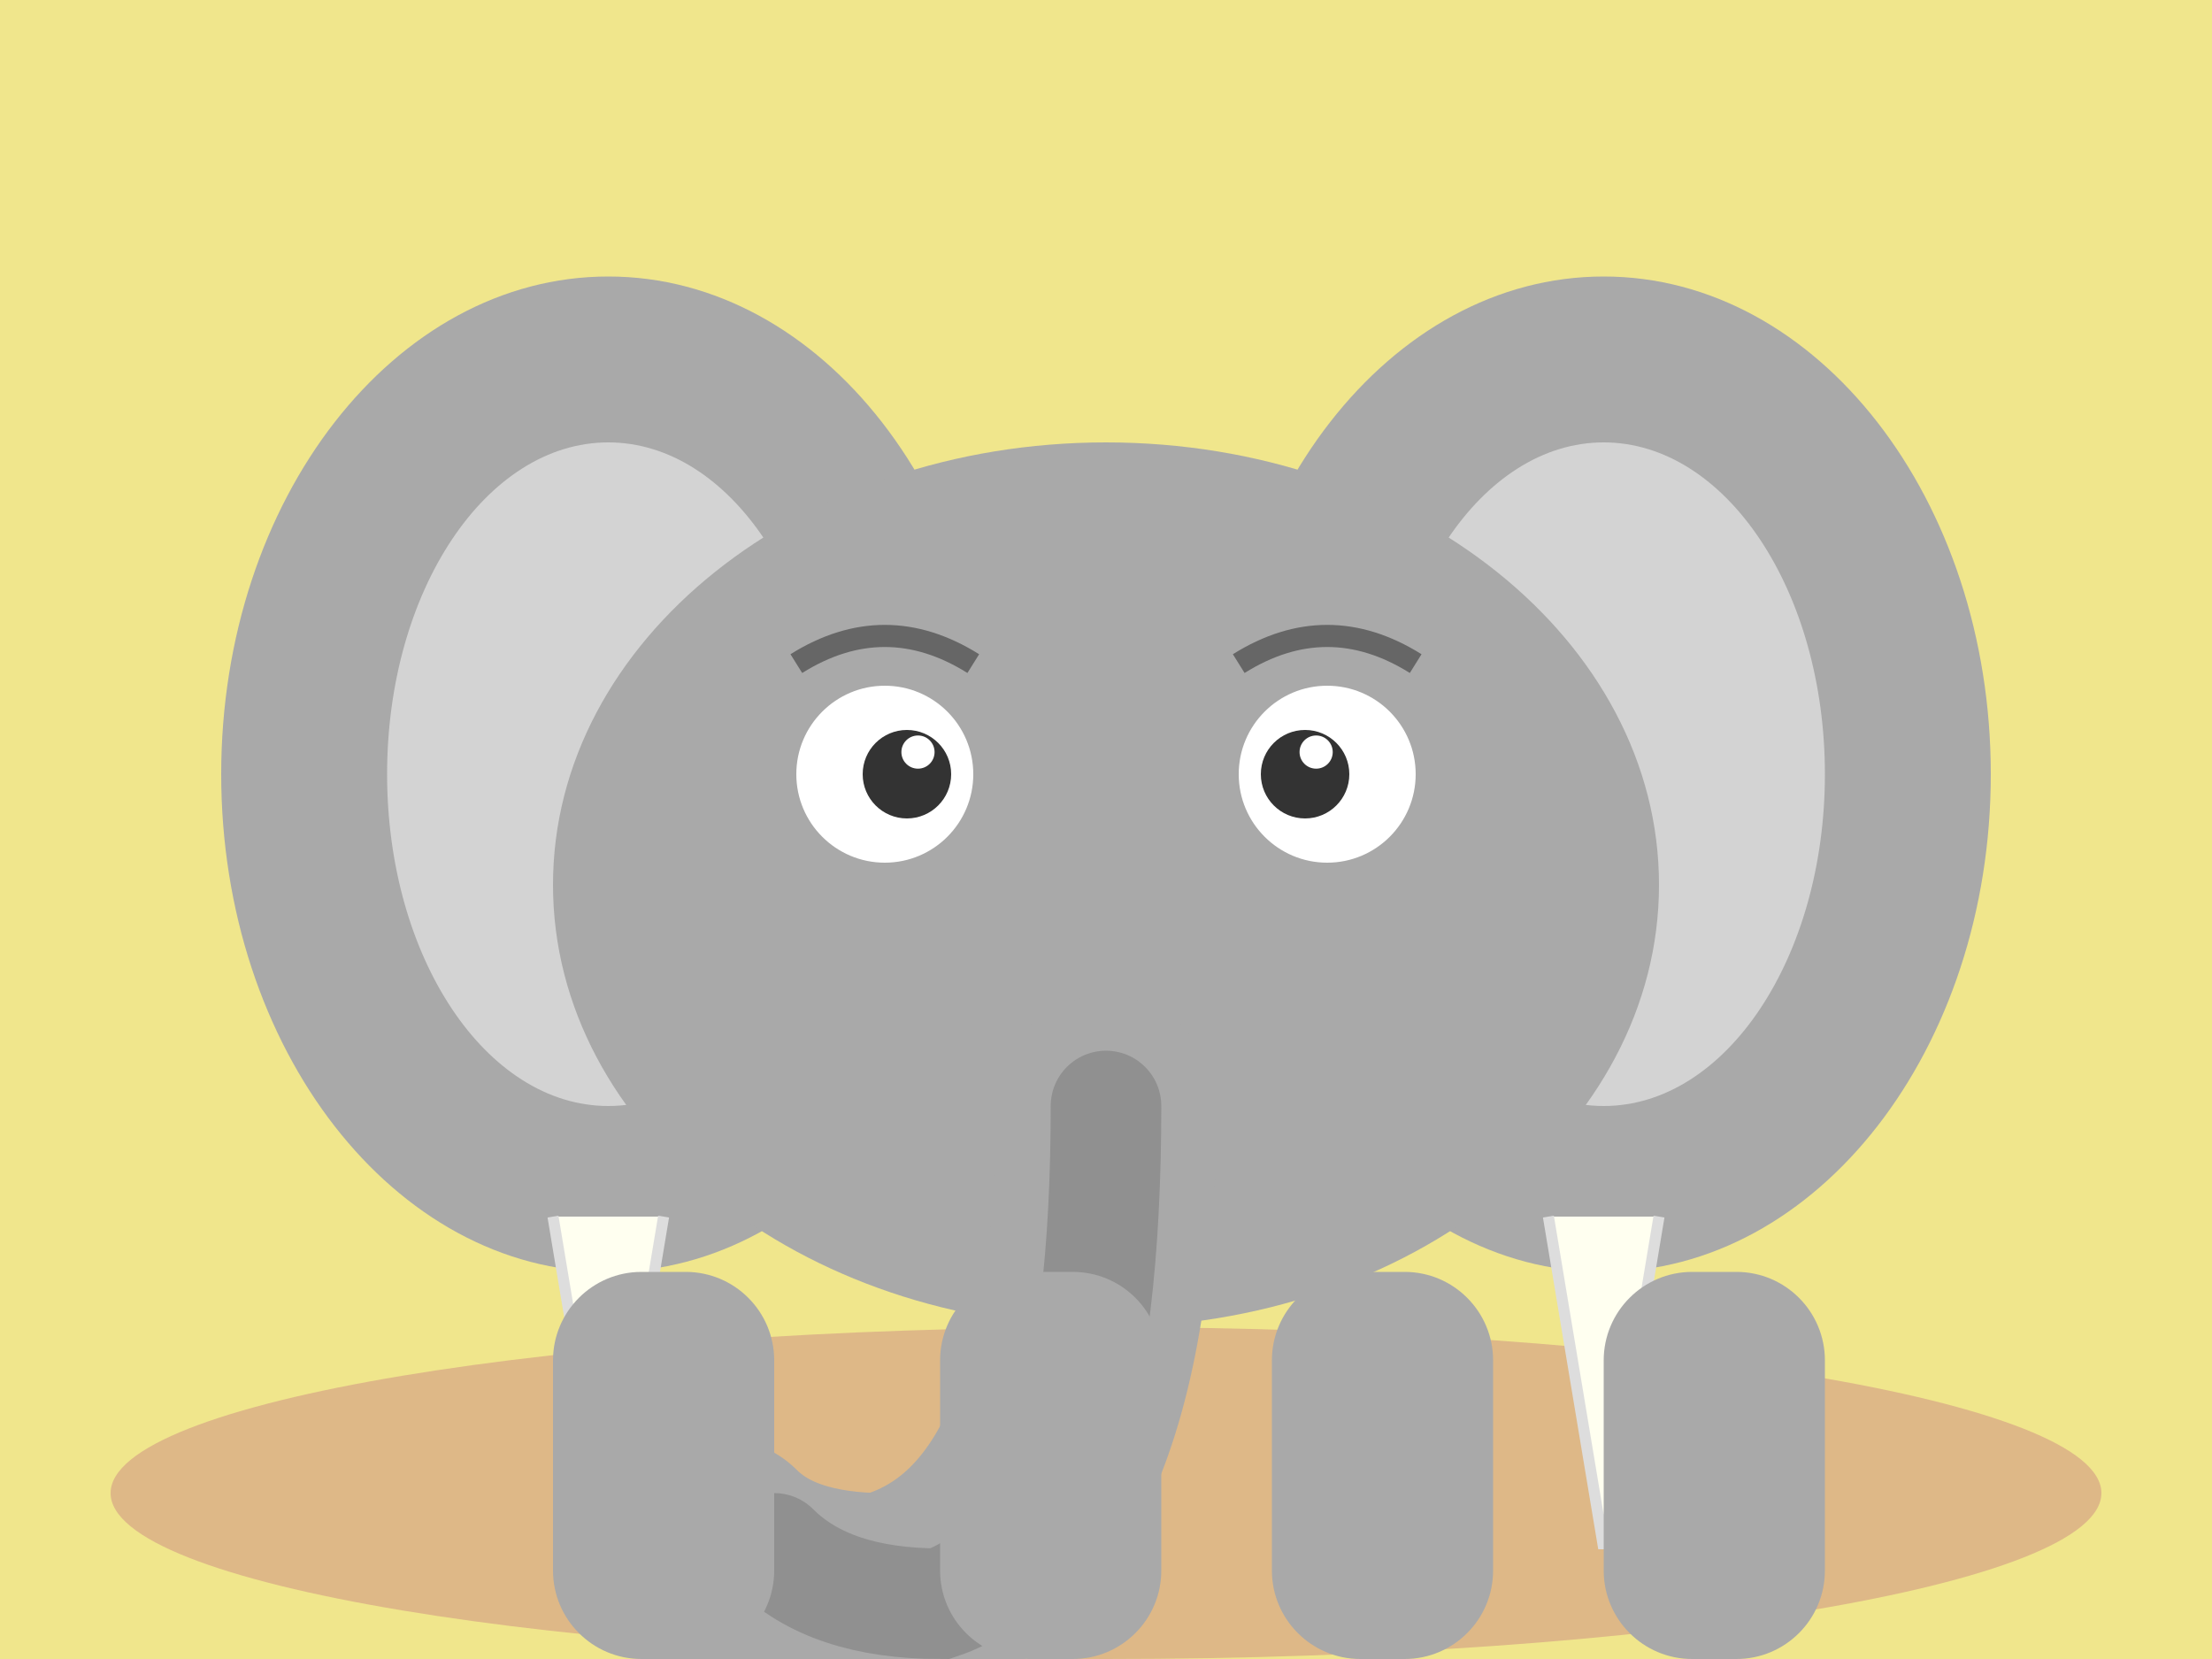
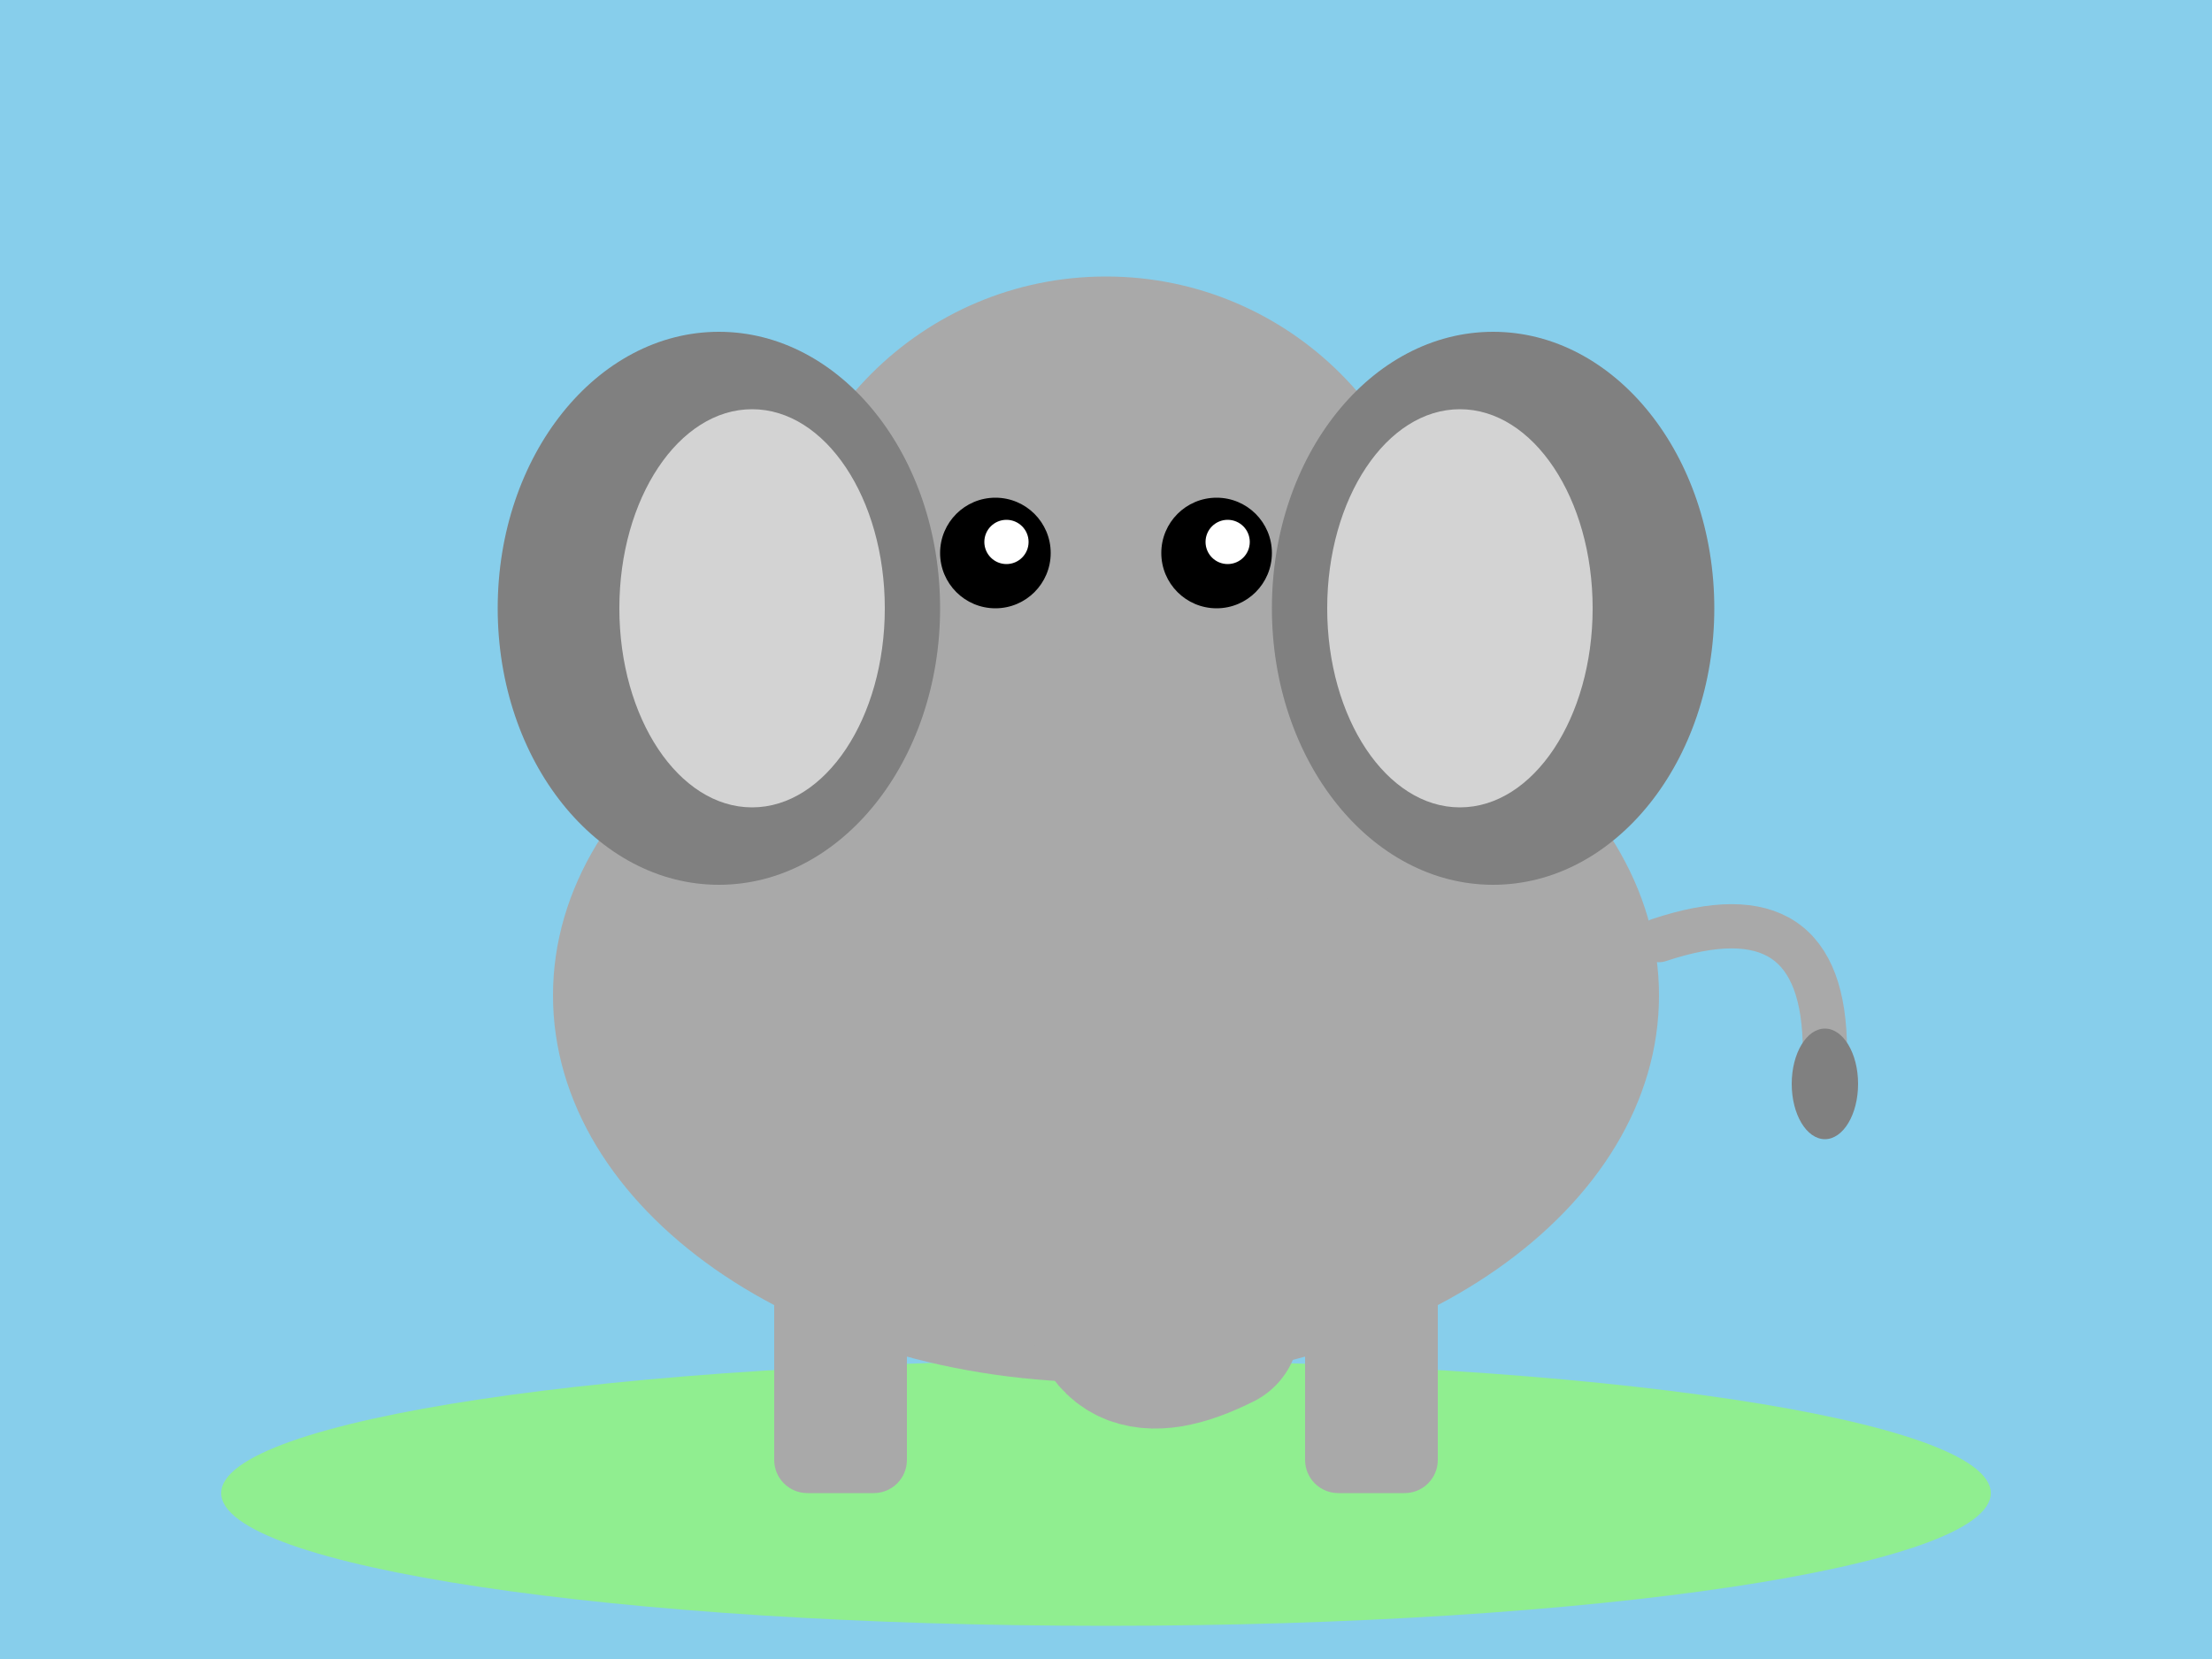
<svg xmlns="http://www.w3.org/2000/svg" viewBox="0 0 200 150">
-   <rect width="200" height="150" fill="#F0E68C" />
-   <ellipse cx="100" cy="135" rx="90" ry="15" fill="#DEB887" />
-   <ellipse cx="55" cy="70" rx="35" ry="45" fill="#A9A9A9" />
-   <ellipse cx="145" cy="70" rx="35" ry="45" fill="#A9A9A9" />
-   <ellipse cx="55" cy="70" rx="20" ry="30" fill="#D3D3D3" />
-   <ellipse cx="145" cy="70" rx="20" ry="30" fill="#D3D3D3" />
-   <ellipse cx="100" cy="80" rx="50" ry="40" fill="#A9A9A9" />
-   <circle cx="80" cy="70" r="8" fill="white" />
-   <circle cx="82" cy="70" r="4" fill="#333" />
-   <circle cx="83" cy="68" r="1.5" fill="white" />
-   <circle cx="120" cy="70" r="8" fill="white" />
-   <circle cx="118" cy="70" r="4" fill="#333" />
-   <circle cx="119" cy="68" r="1.5" fill="white" />
-   <path d="M72,60 Q80,55 88,60" stroke="#666" stroke-width="2" fill="none" />
-   <path d="M112,60 Q120,55 128,60" stroke="#666" stroke-width="2" fill="none" />
-   <path d="M100,100 Q100,140 80,145 Q70,145 65,140" stroke="#A9A9A9" stroke-width="20" fill="none" stroke-linecap="round" />
-   <path d="M100,100 Q100,140 85,145 Q75,145 70,140" stroke="#909090" stroke-width="10" fill="none" stroke-linecap="round" />
-   <path d="M60,110 L55,140 L50,110" fill="#FFFFF0" stroke="#DDD" stroke-width="1" />
-   <path d="M140,110 L145,140 L150,110" fill="#FFFFF0" stroke="#DDD" stroke-width="1" />
-   <rect x="50" y="115" width="20" height="35" rx="8" fill="#A9A9A9" />
-   <rect x="85" y="115" width="20" height="35" rx="8" fill="#A9A9A9" />
-   <rect x="115" y="115" width="20" height="35" rx="8" fill="#A9A9A9" />
-   <rect x="145" y="115" width="20" height="35" rx="8" fill="#A9A9A9" />
+   <rect width="200" height="150" fill="#87CEEB" />
+   <ellipse cx="100" cy="135" rx="80" ry="12" fill="#90EE90" />
+   <ellipse cx="100" cy="90" rx="50" ry="35" fill="#A9A9A9" />
+   <circle cx="100" cy="55" r="30" fill="#A9A9A9" />
+   <ellipse cx="65" cy="55" rx="20" ry="25" fill="#808080" />
+   <ellipse cx="135" cy="55" rx="20" ry="25" fill="#808080" />
+   <ellipse cx="68" cy="55" rx="12" ry="18" fill="#D3D3D3" />
+   <ellipse cx="132" cy="55" rx="12" ry="18" fill="#D3D3D3" />
+   <circle cx="90" cy="50" r="5" fill="black" />
+   <circle cx="110" cy="50" r="5" fill="black" />
+   <circle cx="91" cy="49" r="2" fill="white" />
+   <circle cx="111" cy="49" r="2" fill="white" />
+   <path d="M 100 65 Q 100 100 100 115 Q 100 125 110 120" stroke="#A9A9A9" stroke-width="15" fill="none" stroke-linecap="round" />
+   <rect x="70" y="115" width="12" height="20" rx="3" fill="#A9A9A9" />
+   <rect x="118" y="115" width="12" height="20" rx="3" fill="#A9A9A9" />
+   <path d="M 150 85 Q 165 80 165 95" stroke="#A9A9A9" stroke-width="4" fill="none" stroke-linecap="round" />
+   <ellipse cx="165" cy="98" rx="3" ry="5" fill="#808080" />
</svg>
